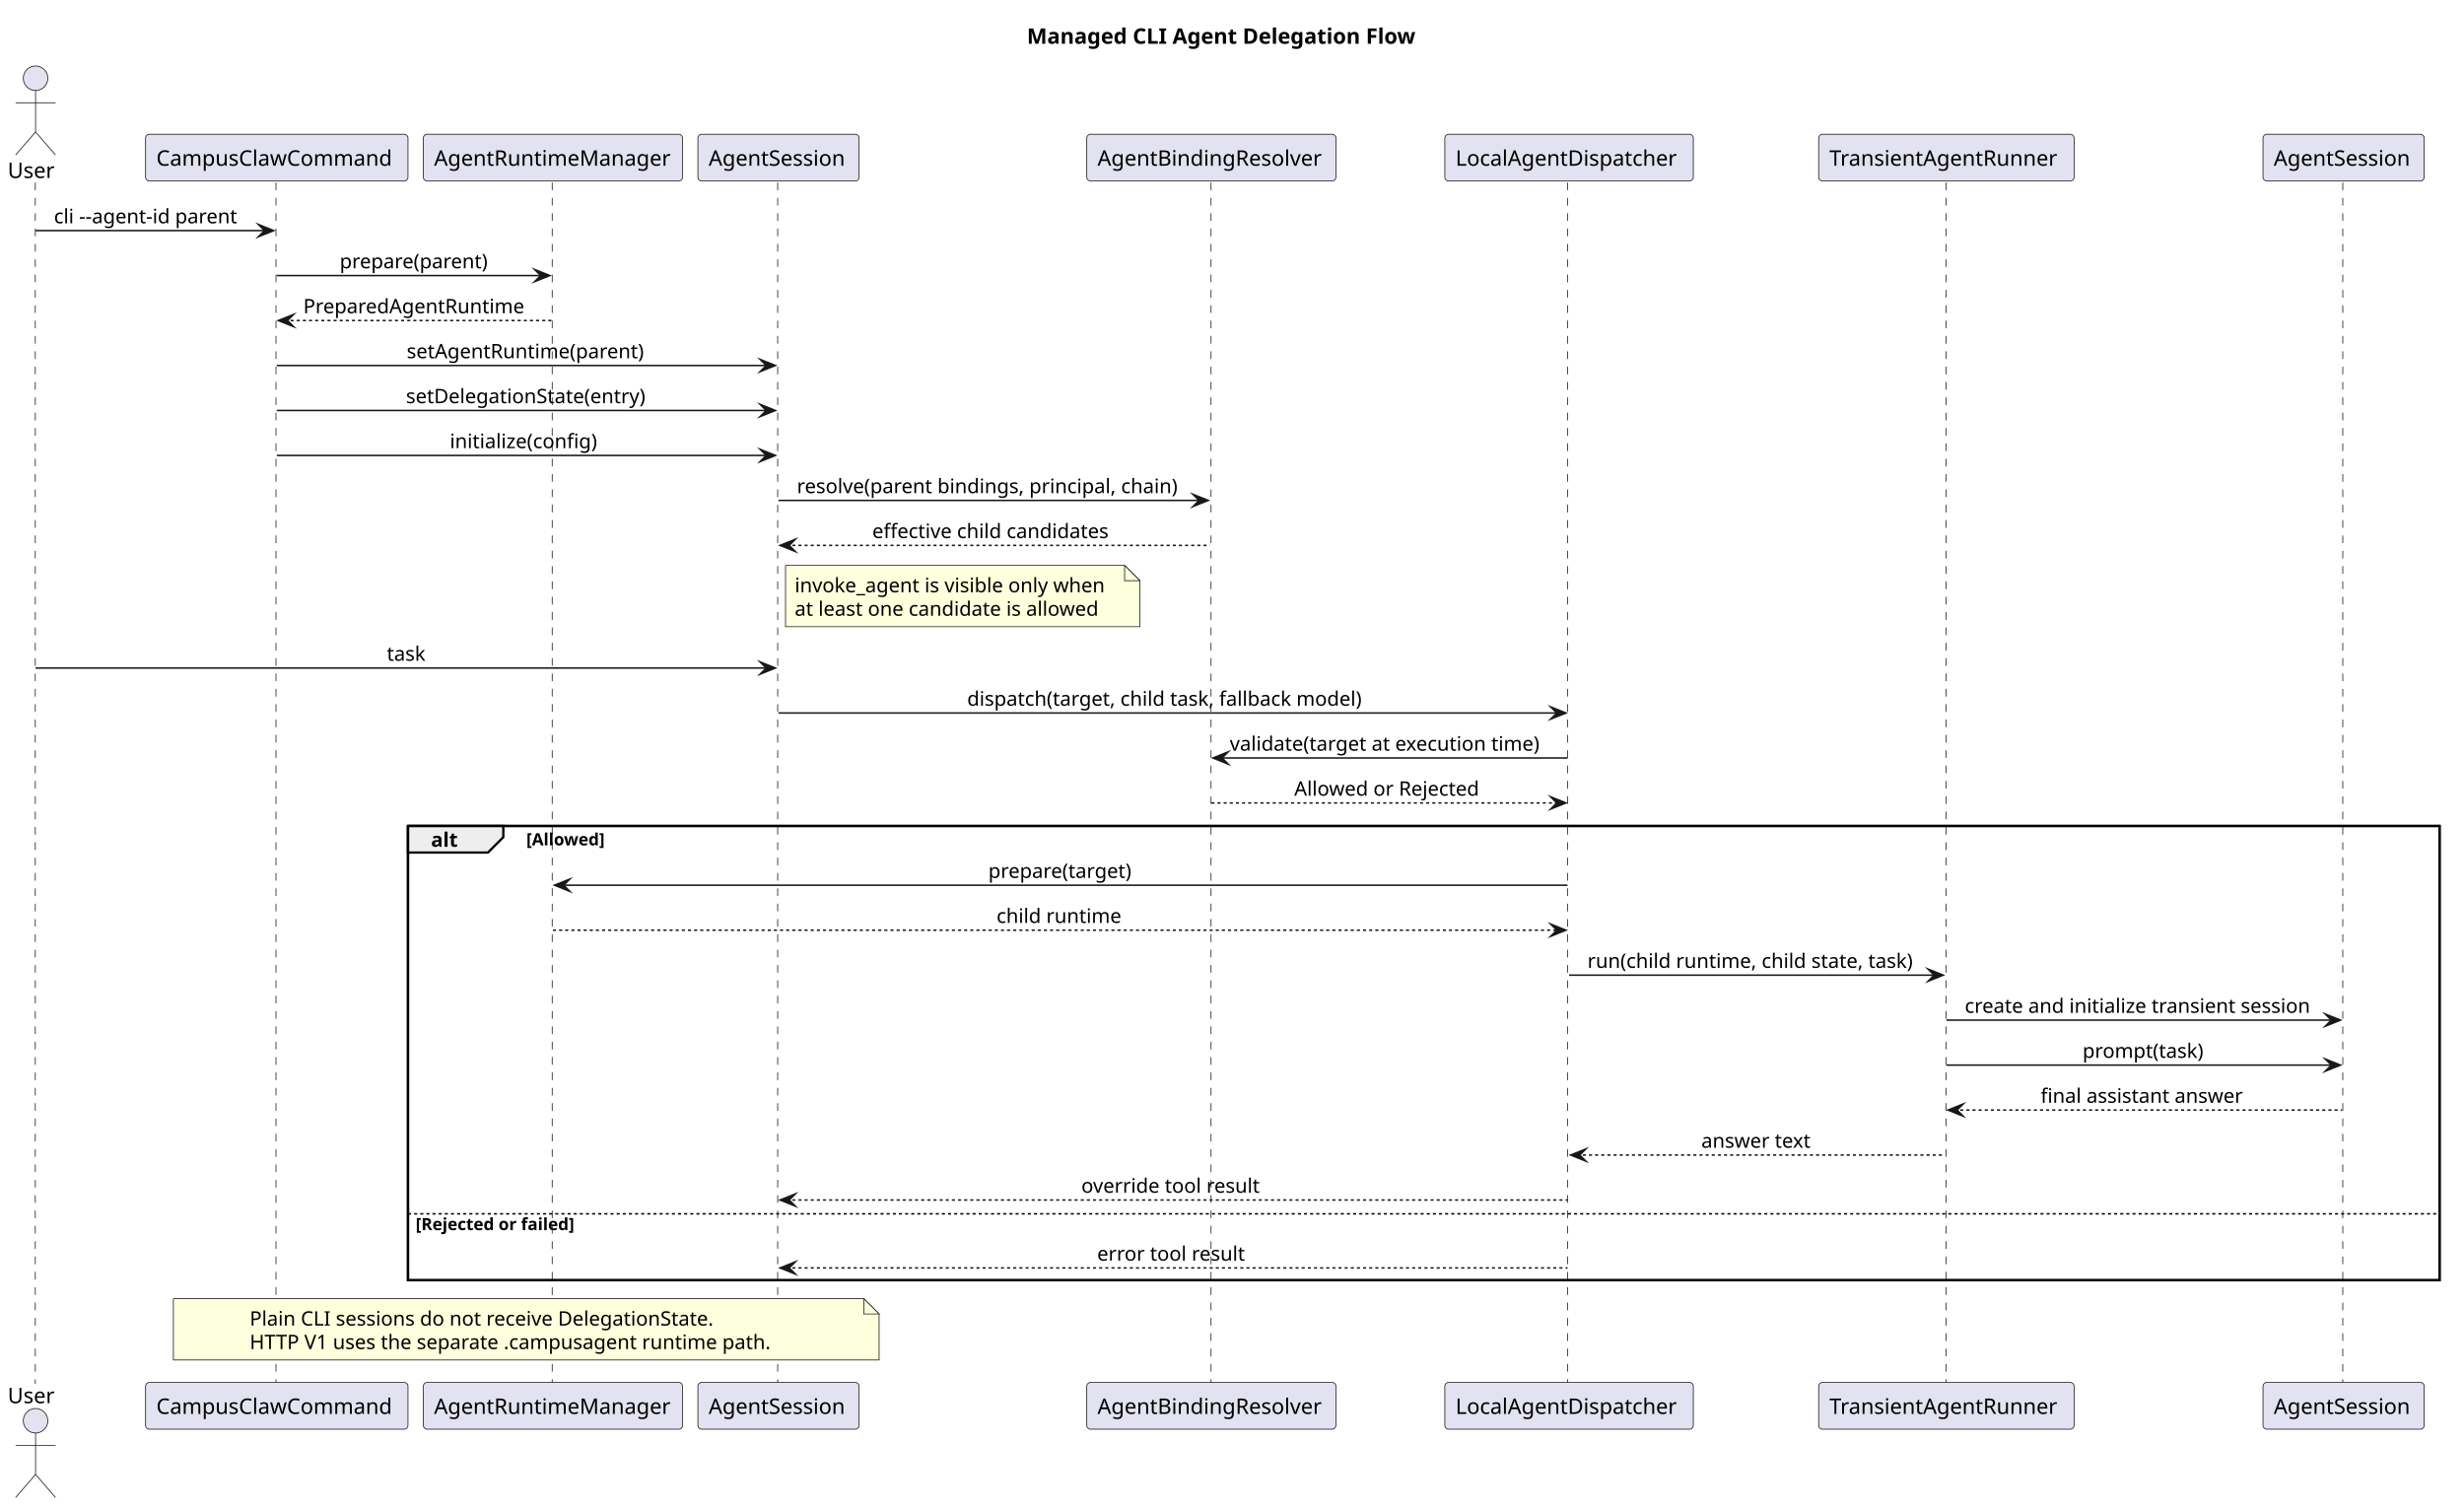
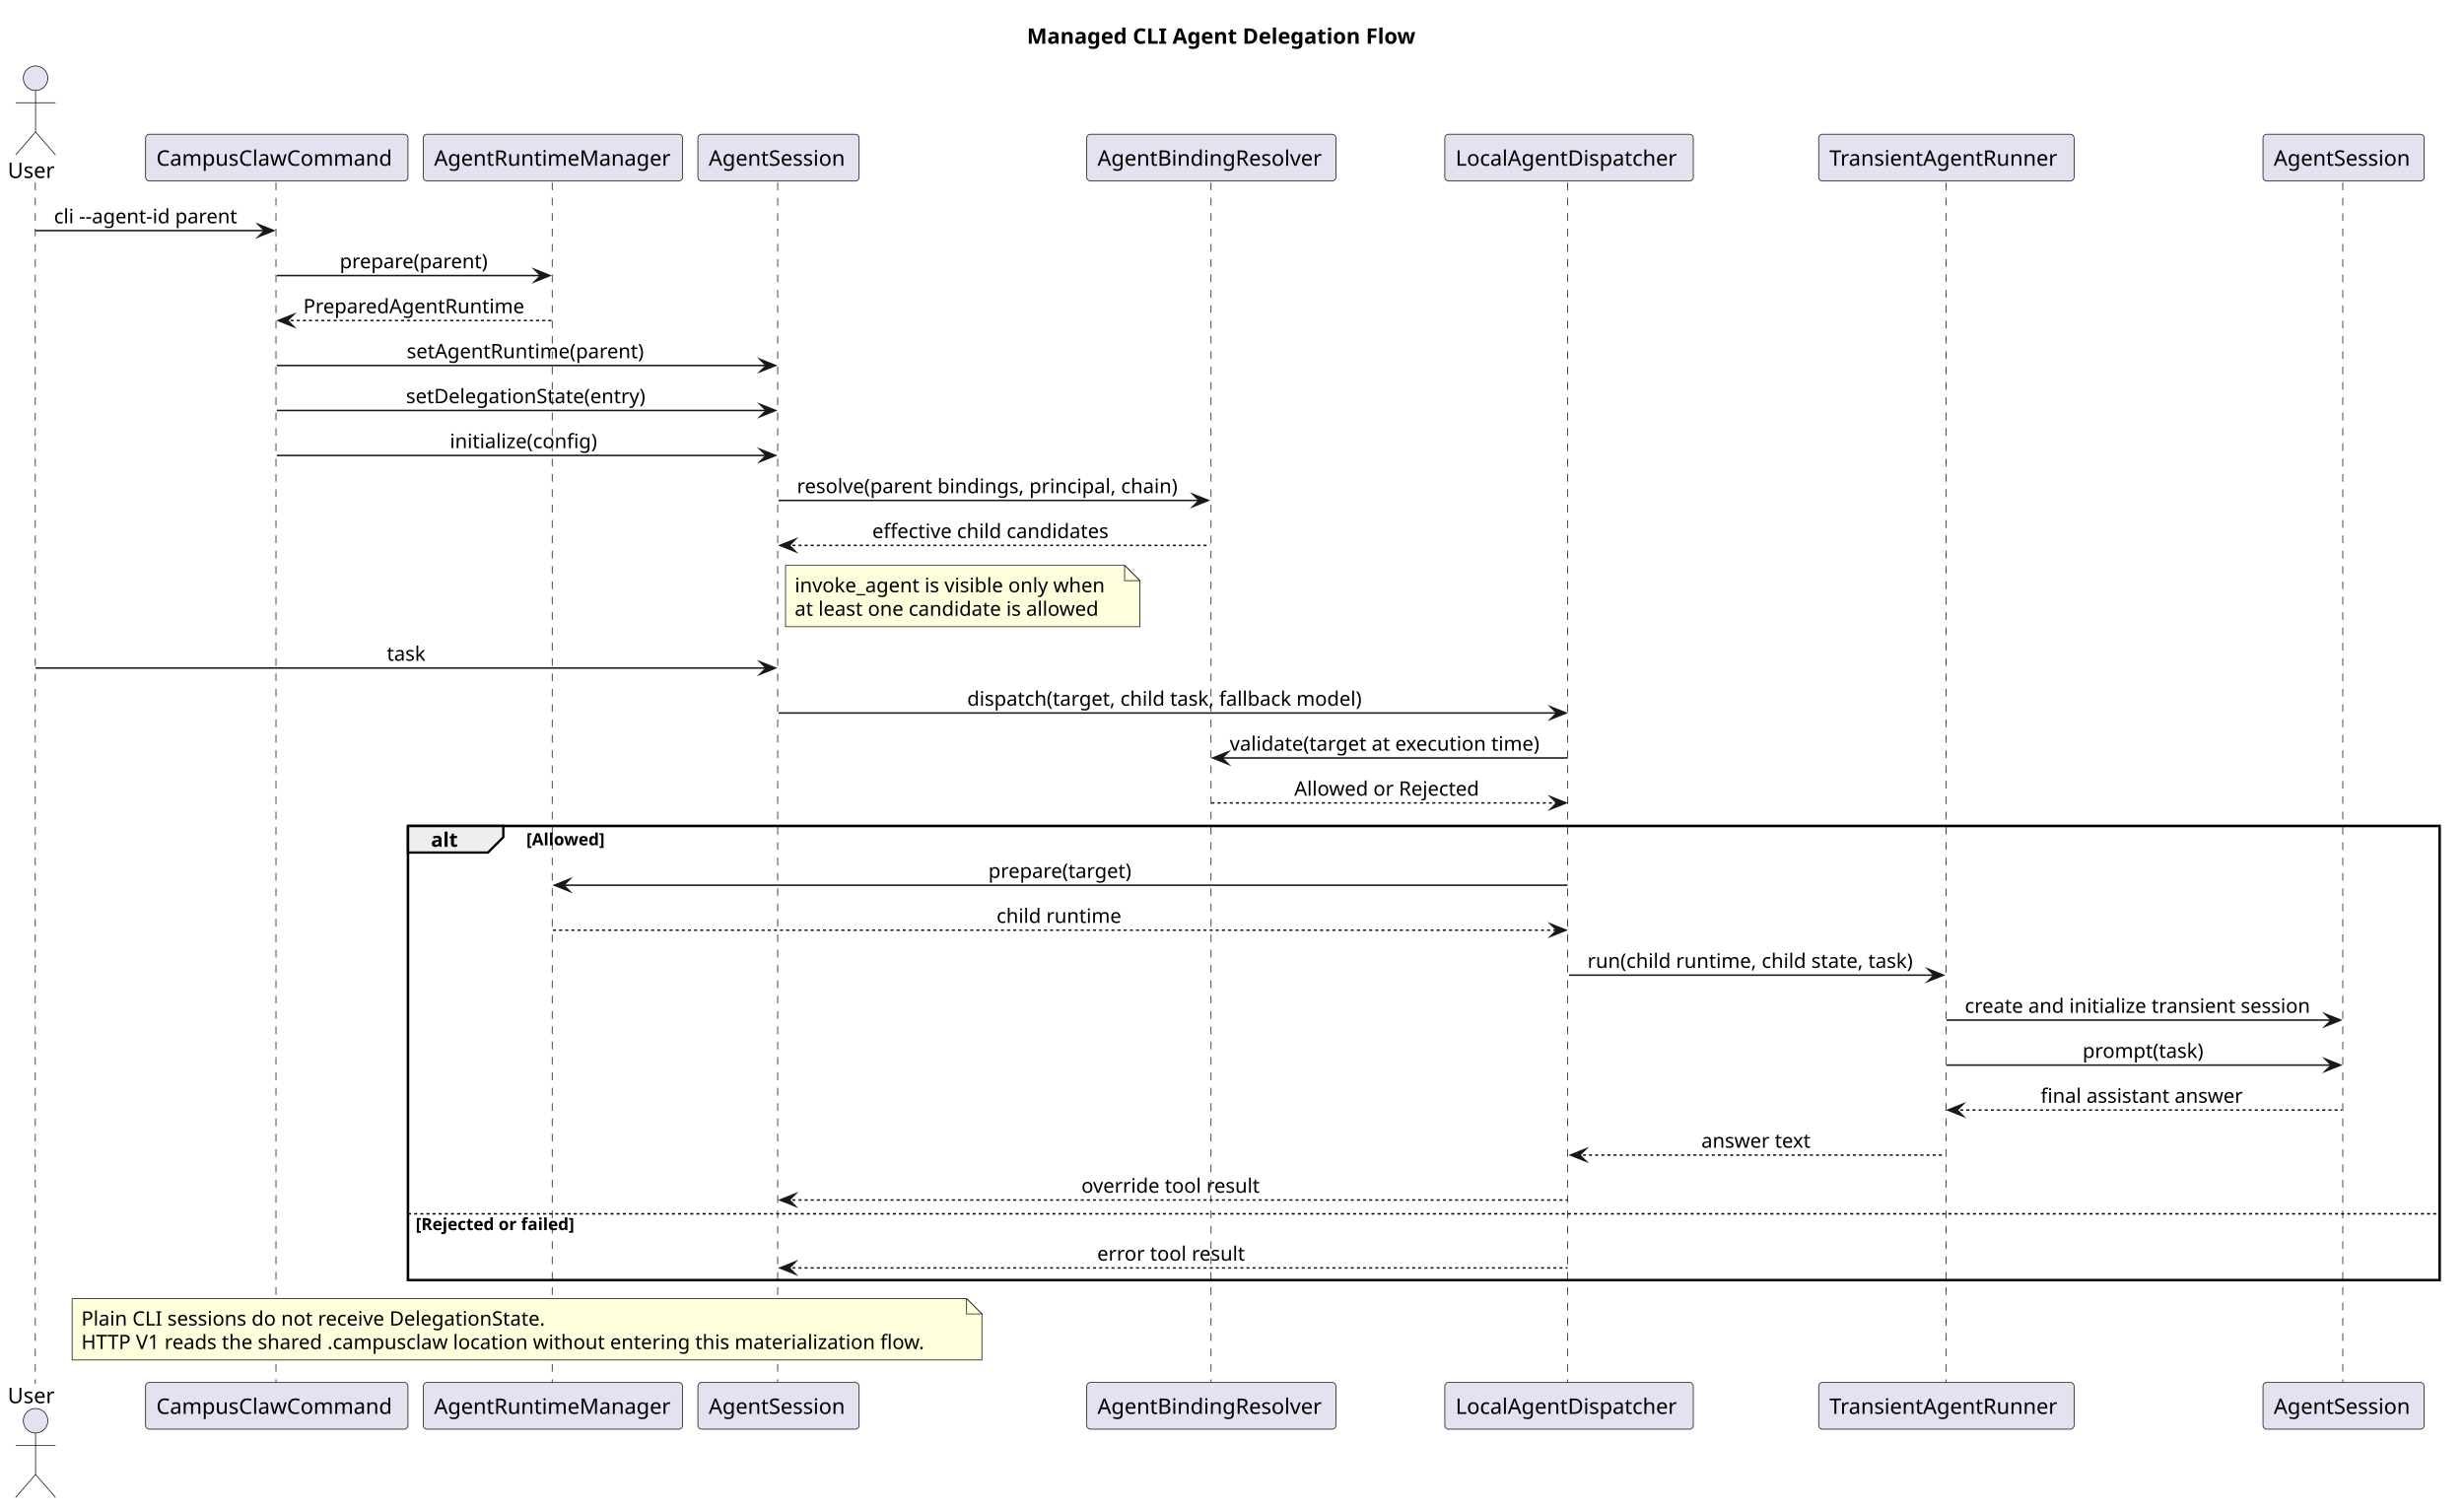
<svg xmlns="http://www.w3.org/2000/svg" contentStyleType="text/css" data-diagram-type="SEQUENCE" height="984px" preserveAspectRatio="none" style="width:1606px;height:984px;background:#FFFFFF;" version="1.1" viewBox="0 0 1606 984" width="1606px" zoomAndPan="magnify">
  <defs />
  <g>
    <g class="title" data-source-line="7">
      <text fill="#000000" font-family="sans-serif" font-size="14" font-weight="700" lengthAdjust="spacing" textLength="260.408" x="669.323" y="28.535">Managed CLI Agent Delegation Flow</text>
    </g>
    <rect fill="none" height="296.06" style="stroke:#000000;stroke-width:1.5;" width="1324.136" x="265.918" y="538.324" />
    <g class="participant-lifeline" data-entity-uid="part1" data-qualified-name="User" data-source-line="13" id="part1-lifeline">
      <g>
        <rect fill="#000000" fill-opacity="0" height="783.029" width="8" x="19.183" y="118.977" />
        <line style="stroke:#181818;stroke-width:0.5;stroke-dasharray:5,5;" x1="23" x2="23" y1="118.977" y2="902.006" />
      </g>
    </g>
    <g class="participant-lifeline" data-entity-uid="part2" data-qualified-name="CLI" data-source-line="14" id="part2-lifeline">
      <g>
        <rect fill="#000000" fill-opacity="0" height="783.029" width="8" x="176.401" y="118.977" />
        <line style="stroke:#181818;stroke-width:0.5;stroke-dasharray:5,5;" x1="179.883" x2="179.883" y1="118.977" y2="902.006" />
      </g>
    </g>
    <g class="participant-lifeline" data-entity-uid="part3" data-qualified-name="RuntimeManager" data-source-line="15" id="part3-lifeline">
      <g>
        <rect fill="#000000" fill-opacity="0" height="783.029" width="8" x="356.4" y="118.977" />
        <line style="stroke:#181818;stroke-width:0.5;stroke-dasharray:5,5;" x1="359.918" x2="359.918" y1="118.977" y2="902.006" />
      </g>
    </g>
    <g class="participant-lifeline" data-entity-uid="part4" data-qualified-name="ParentSession" data-source-line="16" id="part4-lifeline">
      <g>
        <rect fill="#000000" fill-opacity="0" height="783.029" width="8" x="503.413" y="118.977" />
        <line style="stroke:#181818;stroke-width:0.5;stroke-dasharray:5,5;" x1="506.882" x2="506.882" y1="118.977" y2="902.006" />
      </g>
    </g>
    <g class="participant-lifeline" data-entity-uid="part5" data-qualified-name="Resolver" data-source-line="17" id="part5-lifeline">
      <g>
        <rect fill="#000000" fill-opacity="0" height="783.029" width="8" x="785.534" y="118.977" />
        <line style="stroke:#181818;stroke-width:0.5;stroke-dasharray:5,5;" x1="789.34" x2="789.34" y1="118.977" y2="902.006" />
      </g>
    </g>
    <g class="participant-lifeline" data-entity-uid="part6" data-qualified-name="Dispatcher" data-source-line="18" id="part6-lifeline">
      <g>
        <rect fill="#000000" fill-opacity="0" height="783.029" width="8" x="1018.689" y="118.977" />
        <line style="stroke:#181818;stroke-width:0.5;stroke-dasharray:5,5;" x1="1021.707" x2="1021.707" y1="118.977" y2="902.006" />
      </g>
    </g>
    <g class="participant-lifeline" data-entity-uid="part7" data-qualified-name="Runner" data-source-line="19" id="part7-lifeline">
      <g>
        <rect fill="#000000" fill-opacity="0" height="783.029" width="8" x="1264.623" y="118.977" />
        <line style="stroke:#181818;stroke-width:0.5;stroke-dasharray:5,5;" x1="1268.388" x2="1268.388" y1="118.977" y2="902.006" />
      </g>
    </g>
    <g class="participant-lifeline" data-entity-uid="part8" data-qualified-name="ChildSession" data-source-line="20" id="part8-lifeline">
      <g>
        <rect fill="#000000" fill-opacity="0" height="783.029" width="8" x="1523.524" y="118.977" />
        <line style="stroke:#181818;stroke-width:0.5;stroke-dasharray:5,5;" x1="1526.993" x2="1526.993" y1="118.977" y2="902.006" />
      </g>
    </g>
    <g class="participant participant-head" data-entity-uid="part1" data-qualified-name="User" data-source-line="13" id="part1-head">
      <text fill="#000000" font-family="sans-serif" font-size="14" lengthAdjust="spacing" textLength="30.365" x="5" y="116.023">User</text>
      <ellipse cx="23.183" cy="50.988" fill="#E2E2F0" rx="8" ry="8" style="stroke:#181818;stroke-width:0.5;" />
      <path d="M23.183,58.988 L23.183,85.988 M10.183,66.988 L36.183,66.988 M23.183,85.988 L10.183,100.988 M23.183,85.988 L36.183,100.988" fill="none" style="stroke:#181818;stroke-width:0.5;" />
    </g>
    <g class="participant participant-tail" data-entity-uid="part1" data-qualified-name="User" data-source-line="13" id="part1-tail">
      <text fill="#000000" font-family="sans-serif" font-size="14" lengthAdjust="spacing" textLength="30.365" x="5" y="914.541">User</text>
      <ellipse cx="23.183" cy="925.994" fill="#E2E2F0" rx="8" ry="8" style="stroke:#181818;stroke-width:0.5;" />
      <path d="M23.183,933.994 L23.183,960.994 M10.183,941.994 L36.183,941.994 M23.183,960.994 L10.183,975.994 M23.183,960.994 L36.183,975.994" fill="none" style="stroke:#181818;stroke-width:0.5;" />
    </g>
    <g class="participant participant-head" data-entity-uid="part2" data-qualified-name="CLI" data-source-line="14" id="part2-head">
      <rect fill="#E2E2F0" height="30.488" rx="2.5" ry="2.5" style="stroke:#181818;stroke-width:0.5;" width="171.035" x="94.883" y="87.488" />
      <text fill="#000000" font-family="sans-serif" font-size="14" lengthAdjust="spacing" textLength="157.035" x="101.883" y="108.023">CampusClawCommand</text>
    </g>
    <g class="participant participant-tail" data-entity-uid="part2" data-qualified-name="CLI" data-source-line="14" id="part2-tail">
      <rect fill="#E2E2F0" height="30.488" rx="2.5" ry="2.5" style="stroke:#181818;stroke-width:0.5;" width="171.035" x="94.883" y="901.006" />
      <text fill="#000000" font-family="sans-serif" font-size="14" lengthAdjust="spacing" textLength="157.035" x="101.883" y="921.541">CampusClawCommand</text>
    </g>
    <g class="participant participant-head" data-entity-uid="part3" data-qualified-name="RuntimeManager" data-source-line="15" id="part3-head">
      <rect fill="#E2E2F0" height="30.488" rx="2.5" ry="2.5" style="stroke:#181818;stroke-width:0.5;" width="168.964" x="275.918" y="87.488" />
      <text fill="#000000" font-family="sans-serif" font-size="14" lengthAdjust="spacing" textLength="154.964" x="282.918" y="108.023">AgentRuntimeManager</text>
    </g>
    <g class="participant participant-tail" data-entity-uid="part3" data-qualified-name="RuntimeManager" data-source-line="15" id="part3-tail">
      <rect fill="#E2E2F0" height="30.488" rx="2.5" ry="2.5" style="stroke:#181818;stroke-width:0.5;" width="168.964" x="275.918" y="901.006" />
      <text fill="#000000" font-family="sans-serif" font-size="14" lengthAdjust="spacing" textLength="154.964" x="282.918" y="921.541">AgentRuntimeManager</text>
    </g>
    <g class="participant participant-head" data-entity-uid="part4" data-qualified-name="ParentSession" data-source-line="16" id="part4-head">
      <rect fill="#E2E2F0" height="30.488" rx="2.5" ry="2.5" style="stroke:#181818;stroke-width:0.5;" width="105.061" x="454.882" y="87.488" />
      <text fill="#000000" font-family="sans-serif" font-size="14" lengthAdjust="spacing" textLength="91.061" x="461.882" y="108.023">AgentSession</text>
    </g>
    <g class="participant participant-tail" data-entity-uid="part4" data-qualified-name="ParentSession" data-source-line="16" id="part4-tail">
      <rect fill="#E2E2F0" height="30.488" rx="2.5" ry="2.5" style="stroke:#181818;stroke-width:0.5;" width="105.061" x="454.882" y="901.006" />
      <text fill="#000000" font-family="sans-serif" font-size="14" lengthAdjust="spacing" textLength="91.061" x="461.882" y="921.541">AgentSession</text>
    </g>
    <g class="participant participant-head" data-entity-uid="part5" data-qualified-name="Resolver" data-source-line="17" id="part5-head">
      <rect fill="#E2E2F0" height="30.488" rx="2.5" ry="2.5" style="stroke:#181818;stroke-width:0.5;" width="162.388" x="708.34" y="87.488" />
      <text fill="#000000" font-family="sans-serif" font-size="14" lengthAdjust="spacing" textLength="148.388" x="715.34" y="108.023">AgentBindingResolver</text>
    </g>
    <g class="participant participant-tail" data-entity-uid="part5" data-qualified-name="Resolver" data-source-line="17" id="part5-tail">
      <rect fill="#E2E2F0" height="30.488" rx="2.5" ry="2.5" style="stroke:#181818;stroke-width:0.5;" width="162.388" x="708.34" y="901.006" />
      <text fill="#000000" font-family="sans-serif" font-size="14" lengthAdjust="spacing" textLength="148.388" x="715.34" y="921.541">AgentBindingResolver</text>
    </g>
    <g class="participant participant-head" data-entity-uid="part6" data-qualified-name="Dispatcher" data-source-line="18" id="part6-head">
      <rect fill="#E2E2F0" height="30.488" rx="2.5" ry="2.5" style="stroke:#181818;stroke-width:0.5;" width="161.964" x="941.707" y="87.488" />
      <text fill="#000000" font-family="sans-serif" font-size="14" lengthAdjust="spacing" textLength="147.964" x="948.707" y="108.023">LocalAgentDispatcher</text>
    </g>
    <g class="participant participant-tail" data-entity-uid="part6" data-qualified-name="Dispatcher" data-source-line="18" id="part6-tail">
      <rect fill="#E2E2F0" height="30.488" rx="2.5" ry="2.5" style="stroke:#181818;stroke-width:0.5;" width="161.964" x="941.707" y="901.006" />
      <text fill="#000000" font-family="sans-serif" font-size="14" lengthAdjust="spacing" textLength="147.964" x="948.707" y="921.541">LocalAgentDispatcher</text>
    </g>
    <g class="participant participant-head" data-entity-uid="part7" data-qualified-name="Runner" data-source-line="19" id="part7-head">
      <rect fill="#E2E2F0" height="30.488" rx="2.5" ry="2.5" style="stroke:#181818;stroke-width:0.5;" width="166.469" x="1185.388" y="87.488" />
      <text fill="#000000" font-family="sans-serif" font-size="14" lengthAdjust="spacing" textLength="152.469" x="1192.388" y="108.023">TransientAgentRunner</text>
    </g>
    <g class="participant participant-tail" data-entity-uid="part7" data-qualified-name="Runner" data-source-line="19" id="part7-tail">
      <rect fill="#E2E2F0" height="30.488" rx="2.5" ry="2.5" style="stroke:#181818;stroke-width:0.5;" width="166.469" x="1185.388" y="901.006" />
      <text fill="#000000" font-family="sans-serif" font-size="14" lengthAdjust="spacing" textLength="152.469" x="1192.388" y="921.541">TransientAgentRunner</text>
    </g>
    <g class="participant participant-head" data-entity-uid="part8" data-qualified-name="ChildSession" data-source-line="20" id="part8-head">
      <rect fill="#E2E2F0" height="30.488" rx="2.5" ry="2.5" style="stroke:#181818;stroke-width:0.5;" width="105.061" x="1474.993" y="87.488" />
      <text fill="#000000" font-family="sans-serif" font-size="14" lengthAdjust="spacing" textLength="91.061" x="1481.993" y="108.023">AgentSession</text>
    </g>
    <g class="participant participant-tail" data-entity-uid="part8" data-qualified-name="ChildSession" data-source-line="20" id="part8-tail">
      <rect fill="#E2E2F0" height="30.488" rx="2.5" ry="2.5" style="stroke:#181818;stroke-width:0.5;" width="105.061" x="1474.993" y="901.006" />
      <text fill="#000000" font-family="sans-serif" font-size="14" lengthAdjust="spacing" textLength="91.061" x="1481.993" y="921.541">AgentSession</text>
    </g>
    <g class="message" data-entity-1="part1" data-entity-2="part2" data-source-line="22" id="msg1">
      <polygon fill="#181818" points="168.401,146.287,178.401,150.287,168.401,154.287,172.401,150.287" style="stroke:#181818;stroke-width:1;stroke-linejoin:miter;stroke-miterlimit:10;" />
      <line style="stroke:#181818;stroke-width:1;" x1="23.183" x2="174.401" y1="150.287" y2="150.287" />
      <text fill="#000000" font-family="sans-serif" font-size="13" lengthAdjust="spacing" textLength="133.218" x="35.183" y="145.545">cli --agent-id parent</text>
    </g>
    <g class="message" data-entity-1="part2" data-entity-2="part3" data-source-line="23" id="msg2">
      <polygon fill="#181818" points="348.4,175.598,358.4,179.598,348.4,183.598,352.4,179.598" style="stroke:#181818;stroke-width:1;stroke-linejoin:miter;stroke-miterlimit:10;" />
      <line style="stroke:#181818;stroke-width:1;" x1="180.401" x2="354.4" y1="179.598" y2="179.598" />
      <text fill="#000000" font-family="sans-serif" font-size="13" lengthAdjust="spacing" textLength="97.976" x="221.413" y="174.856">prepare(parent)</text>
    </g>
    <g class="message" data-entity-1="part3" data-entity-2="part2" data-source-line="24" id="msg3">
      <polygon fill="#181818" points="191.401,204.908,181.401,208.908,191.401,212.908,187.401,208.908" style="stroke:#181818;stroke-width:1;stroke-linejoin:miter;stroke-miterlimit:10;" />
      <line style="stroke:#181818;stroke-width:1;stroke-dasharray:2,2;" x1="185.401" x2="359.4" y1="208.908" y2="208.908" />
      <text fill="#000000" font-family="sans-serif" font-size="13" lengthAdjust="spacing" textLength="145.457" x="197.672" y="204.166">PreparedAgentRuntime</text>
    </g>
    <g class="message" data-entity-1="part2" data-entity-2="part4" data-source-line="25" id="msg4">
      <polygon fill="#181818" points="495.413,234.219,505.413,238.219,495.413,242.219,499.413,238.219" style="stroke:#181818;stroke-width:1;stroke-linejoin:miter;stroke-miterlimit:10;" />
      <line style="stroke:#181818;stroke-width:1;" x1="180.401" x2="501.413" y1="238.219" y2="238.219" />
      <text fill="#000000" font-family="sans-serif" font-size="13" lengthAdjust="spacing" textLength="157.644" x="265.085" y="233.477">setAgentRuntime(parent)</text>
    </g>
    <g class="message" data-entity-1="part2" data-entity-2="part4" data-source-line="26" id="msg5">
      <polygon fill="#181818" points="495.413,263.529,505.413,267.529,495.413,271.529,499.413,267.529" style="stroke:#181818;stroke-width:1;stroke-linejoin:miter;stroke-miterlimit:10;" />
      <line style="stroke:#181818;stroke-width:1;" x1="180.401" x2="501.413" y1="267.529" y2="267.529" />
      <text fill="#000000" font-family="sans-serif" font-size="13" lengthAdjust="spacing" textLength="158.558" x="264.628" y="262.787">setDelegationState(entry)</text>
    </g>
    <g class="message" data-entity-1="part2" data-entity-2="part4" data-source-line="27" id="msg6">
      <polygon fill="#181818" points="495.413,292.84,505.413,296.84,495.413,300.84,499.413,296.84" style="stroke:#181818;stroke-width:1;stroke-linejoin:miter;stroke-miterlimit:10;" />
      <line style="stroke:#181818;stroke-width:1;" x1="180.401" x2="501.413" y1="296.84" y2="296.84" />
      <text fill="#000000" font-family="sans-serif" font-size="13" lengthAdjust="spacing" textLength="101.404" x="293.205" y="292.098">initialize(config)</text>
    </g>
    <g class="message" data-entity-1="part4" data-entity-2="part5" data-source-line="29" id="msg7">
      <polygon fill="#181818" points="777.534,322.15,787.534,326.15,777.534,330.15,781.534,326.15" style="stroke:#181818;stroke-width:1;stroke-linejoin:miter;stroke-miterlimit:10;" />
      <line style="stroke:#181818;stroke-width:1;" x1="507.413" x2="783.534" y1="326.15" y2="326.15" />
      <text fill="#000000" font-family="sans-serif" font-size="13" lengthAdjust="spacing" textLength="258.121" x="519.413" y="321.408">resolve(parent bindings, principal, chain)</text>
    </g>
    <g class="message" data-entity-1="part5" data-entity-2="part4" data-source-line="30" id="msg8">
      <polygon fill="#181818" points="518.413,351.461,508.413,355.461,518.413,359.461,514.413,355.461" style="stroke:#181818;stroke-width:1;stroke-linejoin:miter;stroke-miterlimit:10;" />
      <line style="stroke:#181818;stroke-width:1;stroke-dasharray:2,2;" x1="512.413" x2="788.534" y1="355.461" y2="355.461" />
      <text fill="#000000" font-family="sans-serif" font-size="13" lengthAdjust="spacing" textLength="159.885" x="568.531" y="350.719">effective child candidates</text>
    </g>
    <path d="M512,368.461 L512,408.461 L743,408.461 L743,378.461 L733,368.461 L512,368.461" fill="#FEFFDD" style="stroke:#181818;stroke-width:0.5;" />
    <path d="M733,368.461 L733,378.461 L743,378.461 L733,368.461" fill="#FEFFDD" style="stroke:#181818;stroke-width:0.5;" />
    <text fill="#000000" font-family="sans-serif" font-size="13" lengthAdjust="spacing" textLength="210.228" x="518" y="386.029">invoke_agent is visible only when</text>
    <text fill="#000000" font-family="sans-serif" font-size="13" lengthAdjust="spacing" textLength="205.391" x="518" y="401.34">at least one candidate is allowed</text>
    <g class="message" data-entity-1="part1" data-entity-2="part4" data-source-line="36" id="msg9">
      <polygon fill="#181818" points="495.413,431.393,505.413,435.393,495.413,439.393,499.413,435.393" style="stroke:#181818;stroke-width:1;stroke-linejoin:miter;stroke-miterlimit:10;" />
      <line style="stroke:#181818;stroke-width:1;" x1="23.183" x2="501.413" y1="435.393" y2="435.393" />
      <text fill="#000000" font-family="sans-serif" font-size="13" lengthAdjust="spacing" textLength="26.267" x="252.165" y="430.65">task</text>
    </g>
    <g class="message" data-entity-1="part4" data-entity-2="part6" data-source-line="37" id="msg10">
      <polygon fill="#181818" points="1010.689,460.703,1020.689,464.703,1010.689,468.703,1014.689,464.703" style="stroke:#181818;stroke-width:1;stroke-linejoin:miter;stroke-miterlimit:10;" />
      <line style="stroke:#181818;stroke-width:1;" x1="507.413" x2="1016.689" y1="464.703" y2="464.703" />
      <text fill="#000000" font-family="sans-serif" font-size="13" lengthAdjust="spacing" textLength="269.312" x="630.395" y="459.961">dispatch(target, child task, fallback model)</text>
    </g>
    <g class="message" data-entity-1="part6" data-entity-2="part5" data-source-line="38" id="msg11">
      <polygon fill="#181818" points="800.534,490.014,790.534,494.014,800.534,498.014,796.534,494.014" style="stroke:#181818;stroke-width:1;stroke-linejoin:miter;stroke-miterlimit:10;" />
      <line style="stroke:#181818;stroke-width:1;" x1="794.534" x2="1021.689" y1="494.014" y2="494.014" />
      <text fill="#000000" font-family="sans-serif" font-size="13" lengthAdjust="spacing" textLength="209.155" x="801.534" y="489.272">validate(target at execution time)</text>
    </g>
    <g class="message" data-entity-1="part5" data-entity-2="part6" data-source-line="39" id="msg12">
      <polygon fill="#181818" points="1010.689,519.324,1020.689,523.324,1010.689,527.324,1014.689,523.324" style="stroke:#181818;stroke-width:1;stroke-linejoin:miter;stroke-miterlimit:10;" />
      <line style="stroke:#181818;stroke-width:1;stroke-dasharray:2,2;" x1="789.534" x2="1016.689" y1="523.324" y2="523.324" />
      <text fill="#000000" font-family="sans-serif" font-size="13" lengthAdjust="spacing" textLength="125.049" x="843.587" y="518.582">Allowed or Rejected</text>
    </g>
    <path d="M265.918,538.324 L328.057,538.324 L328.057,545.635 L318.057,555.635 L265.918,555.635 L265.918,538.324" fill="#EEEEEE" style="stroke:#000000;stroke-width:1.5;" />
    <rect fill="none" height="296.06" style="stroke:#000000;stroke-width:1.5;" width="1324.136" x="265.918" y="538.324" />
    <text fill="#000000" font-family="sans-serif" font-size="13" font-weight="700" lengthAdjust="spacing" textLength="17.139" x="280.918" y="551.893">alt</text>
    <text fill="#000000" font-family="sans-serif" font-size="11" font-weight="700" lengthAdjust="spacing" textLength="53.657" x="343.057" y="550.959">[Allowed]</text>
    <g class="message" data-entity-1="part6" data-entity-2="part3" data-source-line="42" id="msg13">
      <polygon fill="#181818" points="371.4,572.945,361.4,576.945,371.4,580.945,367.4,576.945" style="stroke:#181818;stroke-width:1;stroke-linejoin:miter;stroke-miterlimit:10;" />
      <line style="stroke:#181818;stroke-width:1;" x1="365.4" x2="1021.689" y1="576.945" y2="576.945" />
      <text fill="#000000" font-family="sans-serif" font-size="13" lengthAdjust="spacing" textLength="94.694" x="644.198" y="572.203">prepare(target)</text>
    </g>
    <g class="message" data-entity-1="part3" data-entity-2="part6" data-source-line="43" id="msg14">
      <polygon fill="#181818" points="1010.689,602.256,1020.689,606.256,1010.689,610.256,1014.689,606.256" style="stroke:#181818;stroke-width:1;stroke-linejoin:miter;stroke-miterlimit:10;" />
      <line style="stroke:#181818;stroke-width:1;stroke-dasharray:2,2;" x1="360.4" x2="1016.689" y1="606.256" y2="606.256" />
      <text fill="#000000" font-family="sans-serif" font-size="13" lengthAdjust="spacing" textLength="83.992" x="649.549" y="601.514">child runtime</text>
    </g>
    <g class="message" data-entity-1="part6" data-entity-2="part7" data-source-line="44" id="msg15">
      <polygon fill="#181818" points="1256.623,631.566,1266.623,635.566,1256.623,639.566,1260.623,635.566" style="stroke:#181818;stroke-width:1;stroke-linejoin:miter;stroke-miterlimit:10;" />
      <line style="stroke:#181818;stroke-width:1;" x1="1022.689" x2="1262.623" y1="635.566" y2="635.566" />
      <text fill="#000000" font-family="sans-serif" font-size="13" lengthAdjust="spacing" textLength="221.933" x="1034.689" y="630.824">run(child runtime, child state, task)</text>
    </g>
    <g class="message" data-entity-1="part7" data-entity-2="part8" data-source-line="45" id="msg16">
      <polygon fill="#181818" points="1515.524,660.877,1525.524,664.877,1515.524,668.877,1519.524,664.877" style="stroke:#181818;stroke-width:1;stroke-linejoin:miter;stroke-miterlimit:10;" />
      <line style="stroke:#181818;stroke-width:1;" x1="1268.623" x2="1521.524" y1="664.877" y2="664.877" />
      <text fill="#000000" font-family="sans-serif" font-size="13" lengthAdjust="spacing" textLength="234.901" x="1280.623" y="660.135">create and initialize transient session</text>
    </g>
    <g class="message" data-entity-1="part7" data-entity-2="part8" data-source-line="46" id="msg17">
      <polygon fill="#181818" points="1515.524,690.188,1525.524,694.188,1515.524,698.188,1519.524,694.188" style="stroke:#181818;stroke-width:1;stroke-linejoin:miter;stroke-miterlimit:10;" />
      <line style="stroke:#181818;stroke-width:1;" x1="1268.623" x2="1521.524" y1="694.188" y2="694.188" />
      <text fill="#000000" font-family="sans-serif" font-size="13" lengthAdjust="spacing" textLength="81.39" x="1357.378" y="689.445">prompt(task)</text>
    </g>
    <g class="message" data-entity-1="part8" data-entity-2="part7" data-source-line="47" id="msg18">
      <polygon fill="#181818" points="1279.623,719.498,1269.623,723.498,1279.623,727.498,1275.623,723.498" style="stroke:#181818;stroke-width:1;stroke-linejoin:miter;stroke-miterlimit:10;" />
      <line style="stroke:#181818;stroke-width:1;stroke-dasharray:2,2;" x1="1273.623" x2="1526.524" y1="723.498" y2="723.498" />
      <text fill="#000000" font-family="sans-serif" font-size="13" lengthAdjust="spacing" textLength="136.011" x="1330.068" y="718.756">final assistant answer</text>
    </g>
    <g class="message" data-entity-1="part7" data-entity-2="part6" data-source-line="48" id="msg19">
      <polygon fill="#181818" points="1033.689,748.809,1023.689,752.809,1033.689,756.809,1029.689,752.809" style="stroke:#181818;stroke-width:1;stroke-linejoin:miter;stroke-miterlimit:10;" />
      <line style="stroke:#181818;stroke-width:1;stroke-dasharray:2,2;" x1="1027.689" x2="1267.623" y1="752.809" y2="752.809" />
      <text fill="#000000" font-family="sans-serif" font-size="13" lengthAdjust="spacing" textLength="73.506" x="1108.903" y="748.066">answer text</text>
    </g>
    <g class="message" data-entity-1="part6" data-entity-2="part4" data-source-line="49" id="msg20">
      <polygon fill="#181818" points="518.413,778.119,508.413,782.119,518.413,786.119,514.413,782.119" style="stroke:#181818;stroke-width:1;stroke-linejoin:miter;stroke-miterlimit:10;" />
      <line style="stroke:#181818;stroke-width:1;stroke-dasharray:2,2;" x1="512.413" x2="1021.689" y1="782.119" y2="782.119" />
      <text fill="#000000" font-family="sans-serif" font-size="13" lengthAdjust="spacing" textLength="120.472" x="704.815" y="777.377">override tool result</text>
    </g>
    <line style="stroke:#000000;stroke-width:1;stroke-dasharray:2,2;" x1="265.918" x2="1590.055" y1="791.119" y2="791.119" />
    <text fill="#000000" font-family="sans-serif" font-size="11" font-weight="700" lengthAdjust="spacing" textLength="107.535" x="270.918" y="801.754">[Rejected or failed]</text>
    <g class="message" data-entity-1="part6" data-entity-2="part4" data-source-line="51" id="msg21">
      <polygon fill="#181818" points="518.413,822.385,508.413,826.385,518.413,830.385,514.413,826.385" style="stroke:#181818;stroke-width:1;stroke-linejoin:miter;stroke-miterlimit:10;" />
      <line style="stroke:#181818;stroke-width:1;stroke-dasharray:2,2;" x1="512.413" x2="1021.689" y1="826.385" y2="826.385" />
      <text fill="#000000" font-family="sans-serif" font-size="13" lengthAdjust="spacing" textLength="99.88" x="715.111" y="821.643">error tool result</text>
    </g>
-     <path d="M113,846.385 L113,886.385 L573,886.385 L573,856.385 L563,846.385 L113,846.385" fill="#FEFFDD" style="stroke:#181818;stroke-width:0.5;" />
-     <path d="M563,846.385 L563,856.385 L573,856.385 L563,846.385" fill="#FEFFDD" style="stroke:#181818;stroke-width:0.5;" />
-     <text fill="#000000" font-family="sans-serif" font-size="13" lengthAdjust="spacing" textLength="312.336" x="162.757" y="863.953">Plain CLI sessions do not receive DelegationState.</text>
-     <text fill="#000000" font-family="sans-serif" font-size="13" lengthAdjust="spacing" textLength="351.546" x="162.757" y="879.264">HTTP V1 uses the separate .campusagent runtime path.</text>
+     <path d="M47,846.385 L47,886.385 L640,886.385 L640,856.385 L630,846.385 L47,846.385" fill="#FEFFDD" style="stroke:#181818;stroke-width:0.5;" />
+     <path d="M630,846.385 L630,856.385 L640,856.385 L630,846.385" fill="#FEFFDD" style="stroke:#181818;stroke-width:0.5;" />
+     <text fill="#000000" font-family="sans-serif" font-size="13" lengthAdjust="spacing" textLength="312.336" x="53" y="863.953">Plain CLI sessions do not receive DelegationState.</text>
+     <text fill="#000000" font-family="sans-serif" font-size="13" lengthAdjust="spacing" textLength="572.07" x="53" y="879.264">HTTP V1 reads the shared .campusclaw location without entering this materialization flow.</text>
  </g>
</svg>
